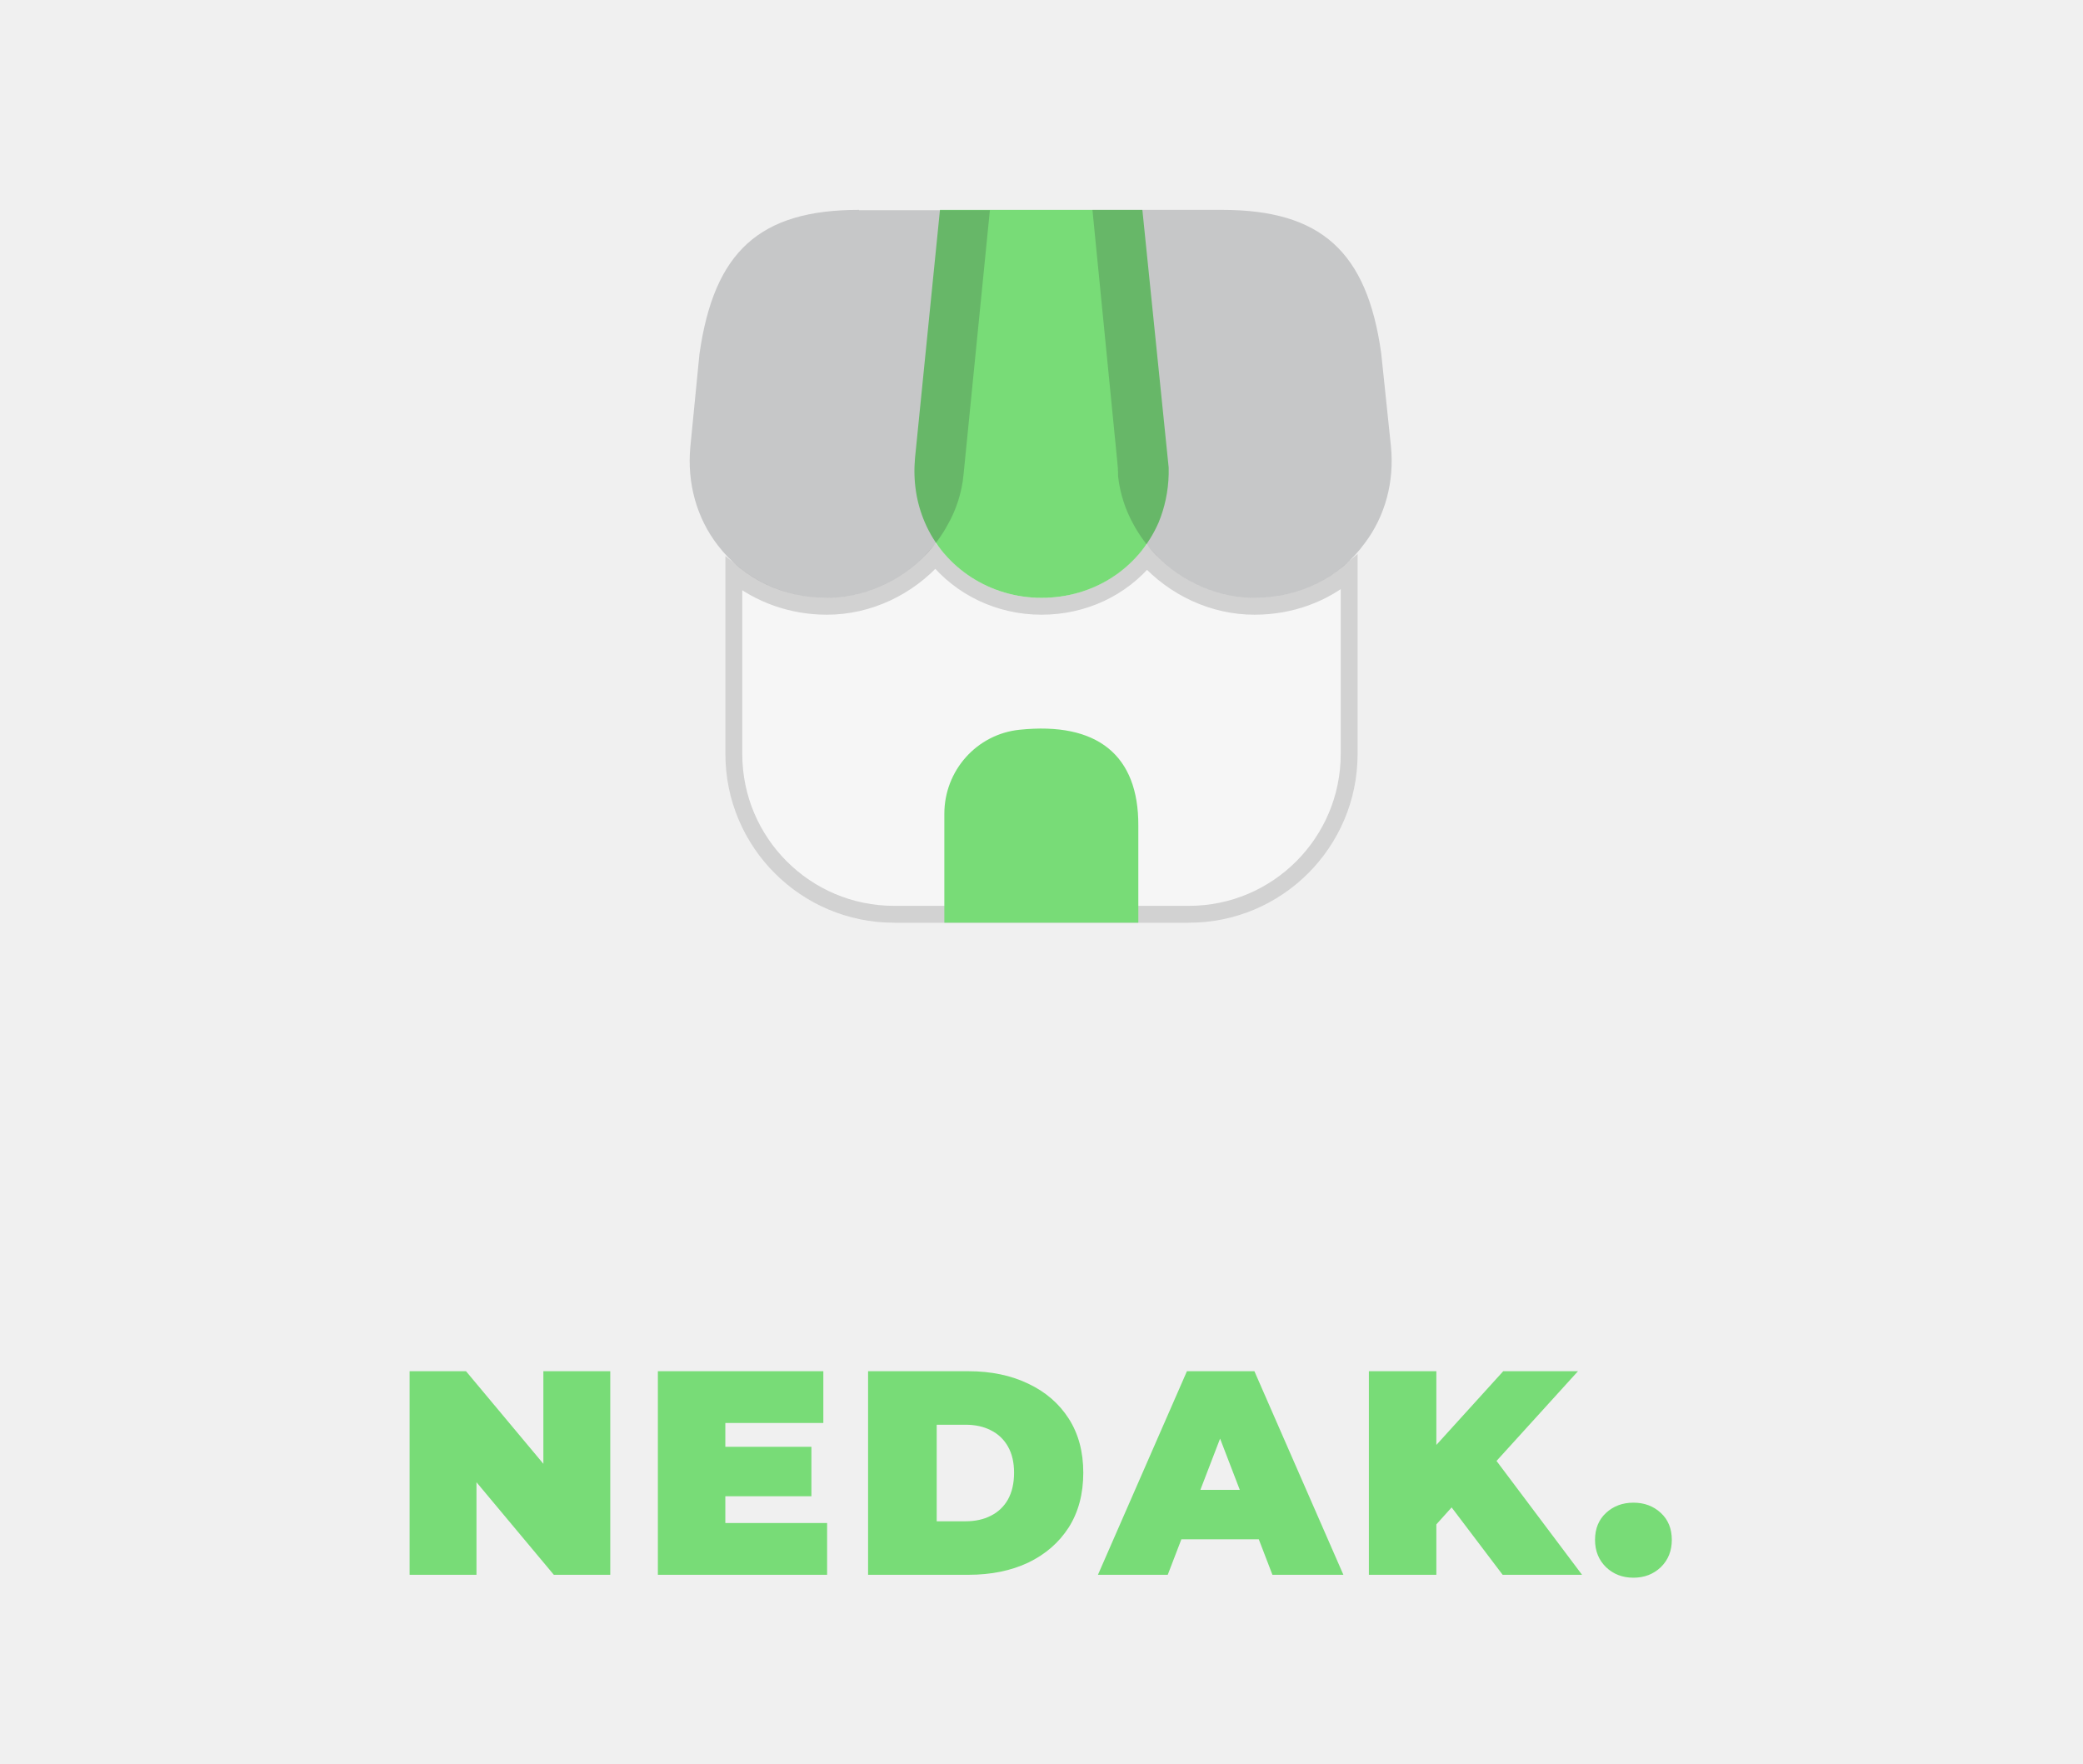
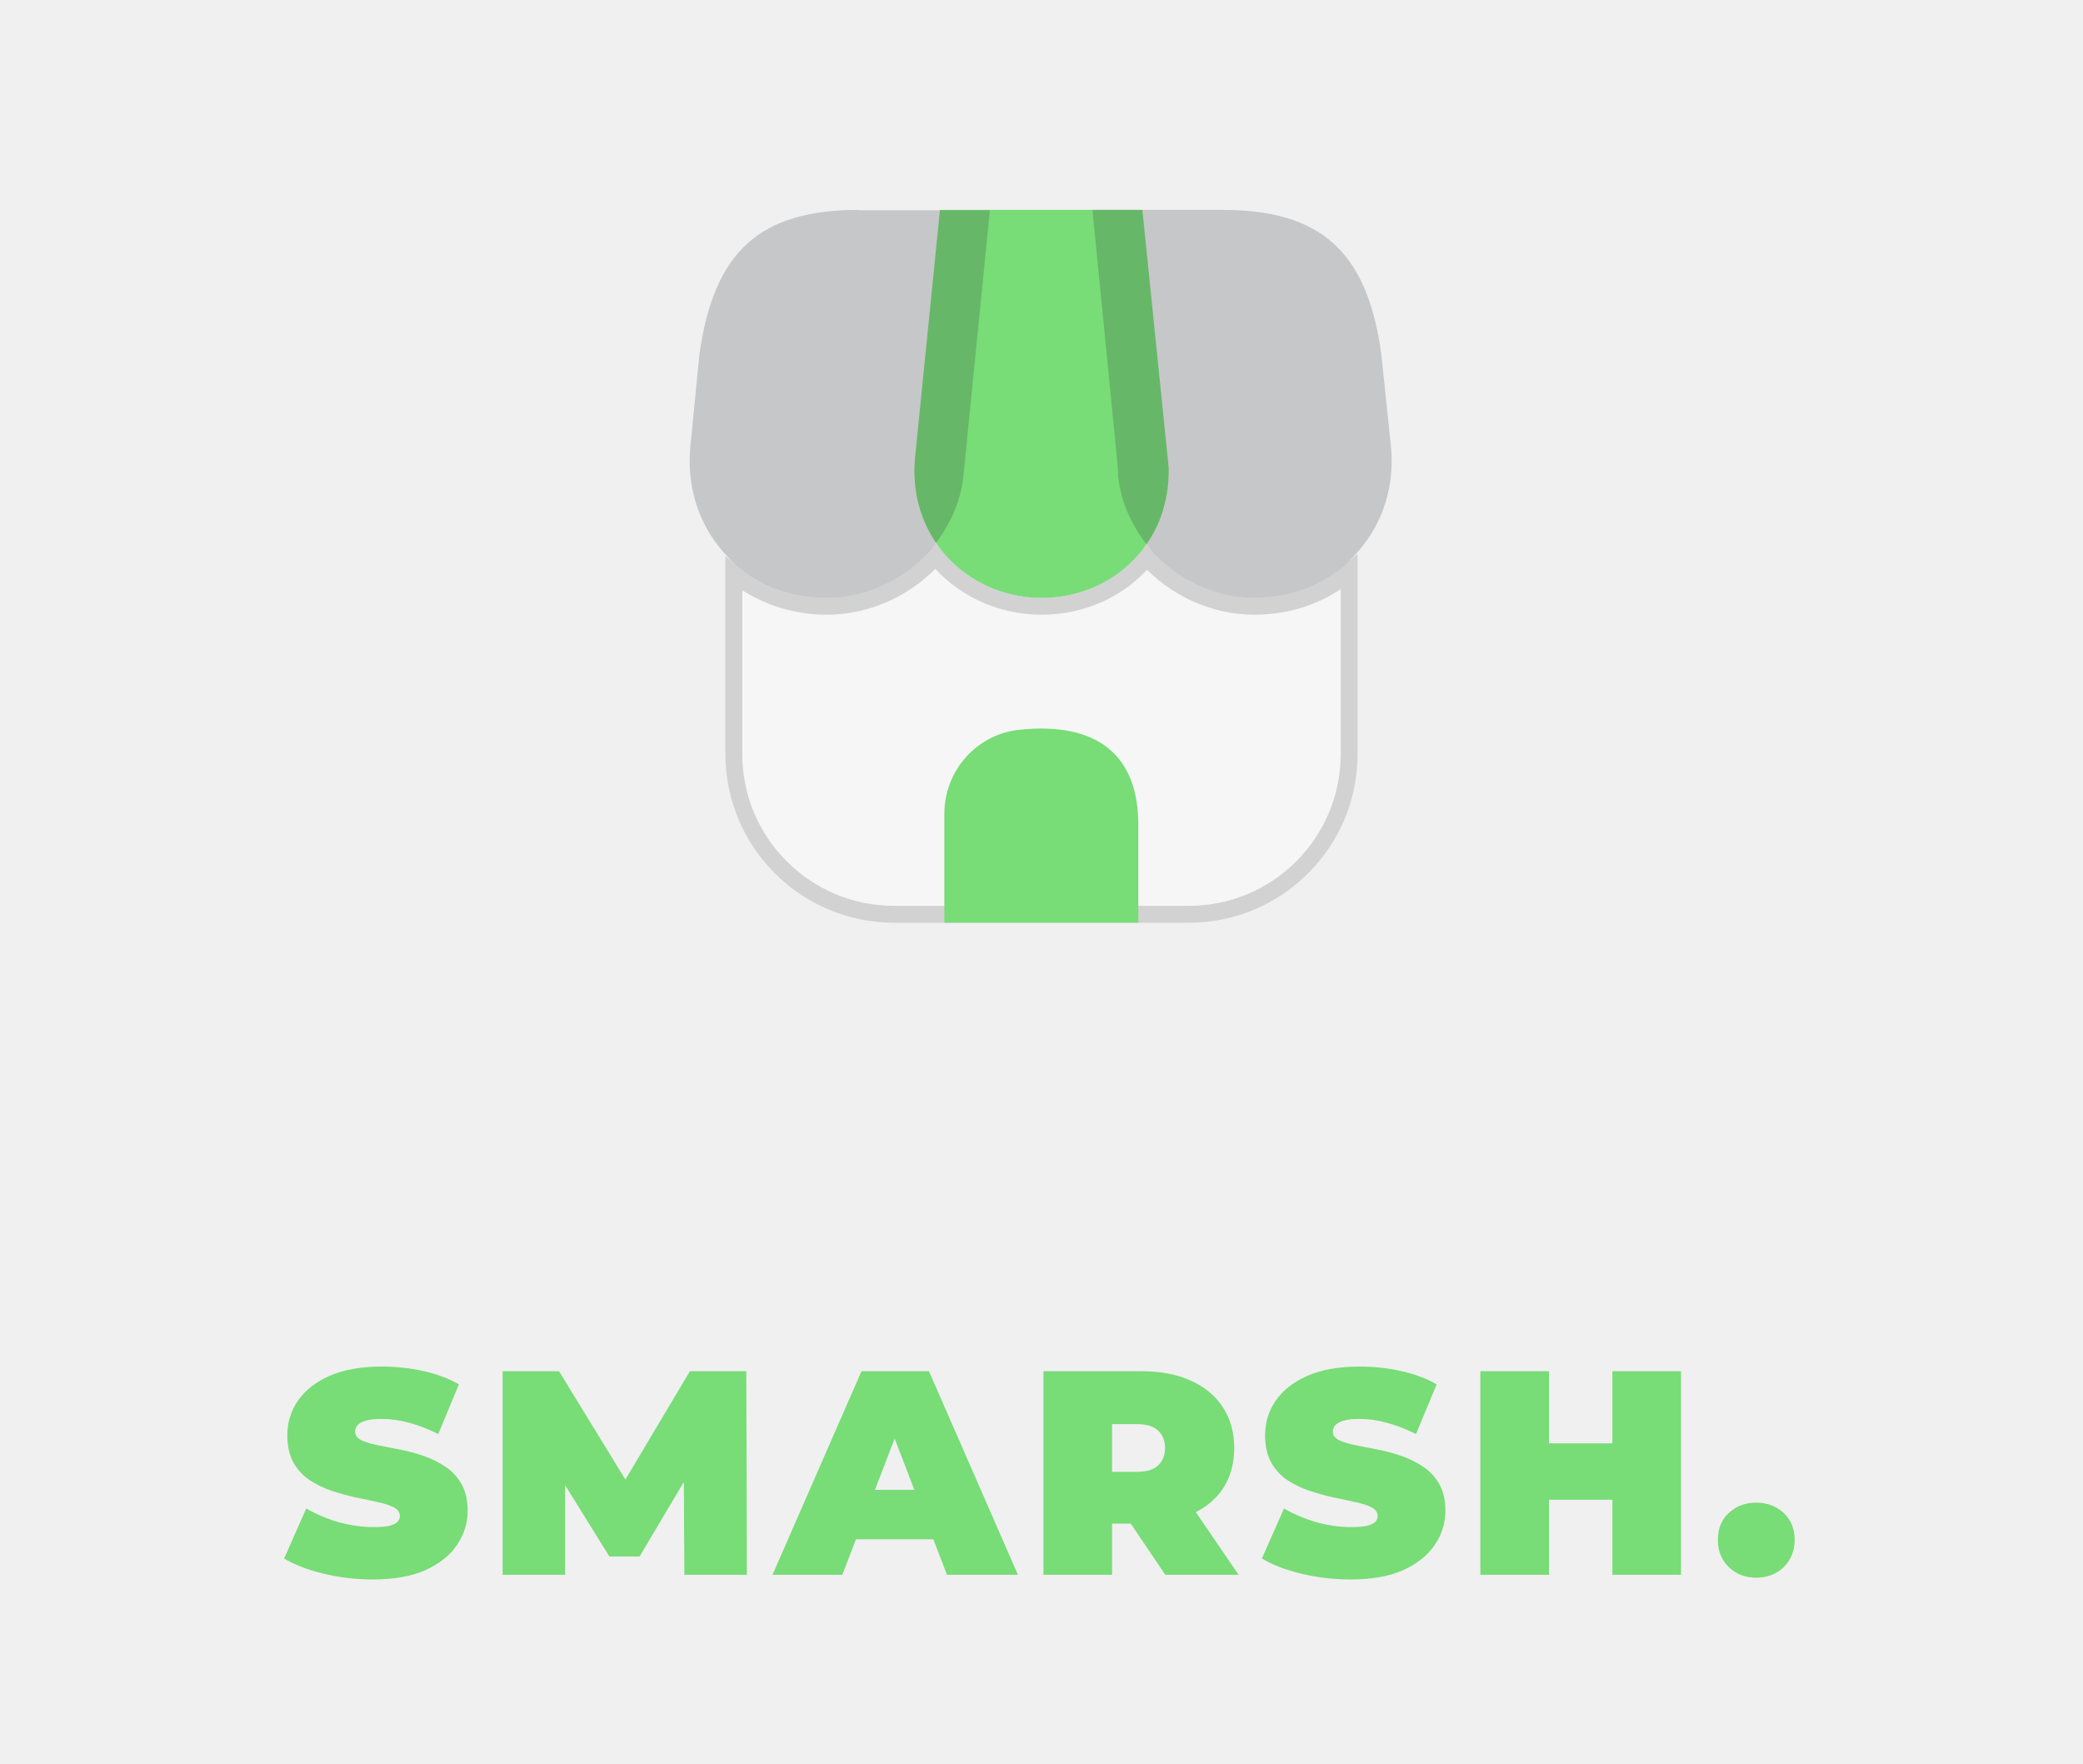
<svg xmlns="http://www.w3.org/2000/svg" width="795" height="673" viewBox="0 0 795 673" fill="none">
-   <path d="M156.327 601V523.305H177.859L217.372 570.588H207.383V523.305H232.911V601H211.379L171.865 553.717H181.855V601H156.327ZM275.056 552.163H309.686V571.032H275.056V552.163ZM276.832 581.243H315.68V601H251.082V523.305H314.237V543.062H276.832V581.243ZM331.313 601V523.305H369.605C378.263 523.305 385.884 524.896 392.47 528.078C399.055 531.186 404.198 535.626 407.898 541.397C411.597 547.169 413.447 554.05 413.447 562.042C413.447 570.107 411.597 577.063 407.898 582.908C404.198 588.68 399.055 593.157 392.47 596.338C385.884 599.446 378.263 601 369.605 601H331.313ZM357.507 580.577H368.495C372.195 580.577 375.414 579.874 378.152 578.469C380.964 577.063 383.146 574.991 384.7 572.253C386.254 569.441 387.031 566.037 387.031 562.042C387.031 558.12 386.254 554.79 384.7 552.052C383.146 549.315 380.964 547.243 378.152 545.837C375.414 544.431 372.195 543.728 368.495 543.728H357.507V580.577ZM419.042 601L453.006 523.305H478.756L512.72 601H485.637L460.553 535.736H470.764L445.68 601H419.042ZM439.243 587.459L445.902 568.59H481.642L488.301 587.459H439.243ZM545.869 584.351L544.426 555.604L573.728 523.305H602.253L569.399 559.489L554.859 574.362L545.869 584.351ZM522.45 601V523.305H548.2V601H522.45ZM573.506 601L550.642 570.81L567.624 552.829L603.807 601H573.506ZM623.414 602.11C619.27 602.11 615.792 600.778 612.98 598.114C610.169 595.376 608.763 591.899 608.763 587.681C608.763 583.389 610.169 579.948 612.98 577.359C615.792 574.769 619.27 573.474 623.414 573.474C627.557 573.474 631.035 574.769 633.847 577.359C636.659 579.948 638.065 583.389 638.065 587.681C638.065 591.899 636.659 595.376 633.847 598.114C631.035 600.778 627.557 602.11 623.414 602.11Z" fill="#78DC77" />
+   <path d="M142.296 602.776C135.784 602.776 129.494 602.036 123.427 600.556C117.359 599.076 112.365 597.152 108.443 594.784L116.878 575.694C120.578 577.84 124.685 579.578 129.198 580.91C133.786 582.168 138.226 582.797 142.518 582.797C145.033 582.797 146.994 582.649 148.4 582.353C149.88 581.983 150.953 581.502 151.619 580.91C152.285 580.244 152.618 579.467 152.618 578.58C152.618 577.174 151.841 576.064 150.287 575.25C148.733 574.436 146.661 573.77 144.071 573.252C141.556 572.66 138.781 572.068 135.747 571.476C132.713 570.81 129.642 569.959 126.535 568.923C123.501 567.887 120.689 566.518 118.099 564.816C115.583 563.115 113.549 560.895 111.995 558.157C110.441 555.345 109.664 551.867 109.664 547.724C109.664 542.914 110.996 538.548 113.66 534.627C116.397 530.631 120.43 527.449 125.758 525.081C131.159 522.713 137.856 521.529 145.847 521.529C151.101 521.529 156.281 522.084 161.386 523.194C166.492 524.304 171.08 526.006 175.149 528.3L167.269 547.28C163.421 545.356 159.684 543.913 156.059 542.951C152.507 541.989 149.029 541.508 145.625 541.508C143.11 541.508 141.112 541.73 139.632 542.174C138.152 542.618 137.079 543.21 136.413 543.95C135.821 544.69 135.525 545.504 135.525 546.392C135.525 547.724 136.302 548.797 137.856 549.611C139.41 550.35 141.445 550.979 143.96 551.497C146.55 552.015 149.362 552.57 152.396 553.162C155.504 553.754 158.574 554.568 161.608 555.604C164.642 556.64 167.417 558.009 169.933 559.711C172.522 561.413 174.594 563.633 176.148 566.37C177.702 569.108 178.479 572.512 178.479 576.582C178.479 581.317 177.11 585.683 174.372 589.679C171.709 593.601 167.713 596.782 162.385 599.224C157.058 601.592 150.361 602.776 142.296 602.776ZM191.823 601V523.305H213.356L244.434 574.029H233.112L263.302 523.305H284.835L285.057 601H261.194L260.972 559.267H264.745L244.101 594.007H232.557L211.025 559.267H215.687V601H191.823ZM294.835 601L328.799 523.305H354.549L388.513 601H361.431L336.347 535.736H346.558L321.474 601H294.835ZM315.036 587.459L321.696 568.59H357.435L364.095 587.459H315.036ZM398.243 601V523.305H435.647C442.899 523.305 449.152 524.489 454.405 526.857C459.733 529.225 463.84 532.629 466.725 537.068C469.611 541.434 471.054 546.614 471.054 552.607C471.054 558.601 469.611 563.781 466.725 568.146C463.84 572.438 459.733 575.731 454.405 578.025C449.152 580.318 442.899 581.465 435.647 581.465H412.783L424.437 570.699V601H398.243ZM444.749 601L425.658 572.697H453.406L472.719 601H444.749ZM424.437 573.585L412.783 561.709H433.983C437.608 561.709 440.272 560.895 441.974 559.267C443.75 557.639 444.638 555.419 444.638 552.607C444.638 549.796 443.75 547.576 441.974 545.948C440.272 544.32 437.608 543.506 433.983 543.506H412.783L424.437 531.63V573.585ZM515.464 602.776C508.952 602.776 502.663 602.036 496.595 600.556C490.528 599.076 485.533 597.152 481.611 594.784L490.047 575.694C493.746 577.84 497.853 579.578 502.367 580.91C506.955 582.168 511.394 582.797 515.686 582.797C518.202 582.797 520.163 582.649 521.569 582.353C523.048 581.983 524.121 581.502 524.787 580.91C525.453 580.244 525.786 579.467 525.786 578.58C525.786 577.174 525.009 576.064 523.455 575.25C521.902 574.436 519.83 573.77 517.24 573.252C514.724 572.66 511.949 572.068 508.915 571.476C505.882 570.81 502.811 569.959 499.703 568.923C496.669 567.887 493.857 566.518 491.268 564.816C488.752 563.115 486.717 560.895 485.163 558.157C483.609 555.345 482.832 551.867 482.832 547.724C482.832 542.914 484.164 538.548 486.828 534.627C489.566 530.631 493.599 527.449 498.926 525.081C504.328 522.713 511.024 521.529 519.016 521.529C524.269 521.529 529.449 522.084 534.555 523.194C539.66 524.304 544.248 526.006 548.318 528.3L540.437 547.28C536.59 545.356 532.853 543.913 529.227 542.951C525.675 541.989 522.198 541.508 518.794 541.508C516.278 541.508 514.28 541.73 512.8 542.174C511.32 542.618 510.247 543.21 509.581 543.95C508.989 544.69 508.693 545.504 508.693 546.392C508.693 547.724 509.47 548.797 511.024 549.611C512.578 550.35 514.613 550.979 517.129 551.497C519.719 552.015 522.531 552.57 525.564 553.162C528.672 553.754 531.743 554.568 534.777 555.604C537.81 556.64 540.585 558.009 543.101 559.711C545.691 561.413 547.763 563.633 549.317 566.37C550.871 569.108 551.648 572.512 551.648 576.582C551.648 581.317 550.279 585.683 547.541 589.679C544.877 593.601 540.881 596.782 535.554 599.224C530.226 601.592 523.529 602.776 515.464 602.776ZM615.382 523.305H641.576V601H615.382V523.305ZM591.186 601H564.992V523.305H591.186V601ZM617.158 572.364H589.41V550.831H617.158V572.364ZM670.291 602.11C666.148 602.11 662.67 600.778 659.858 598.114C657.046 595.376 655.64 591.899 655.64 587.681C655.64 583.389 657.046 579.948 659.858 577.359C662.67 574.769 666.148 573.474 670.291 573.474C674.435 573.474 677.913 574.769 680.725 577.359C683.536 579.948 684.942 583.389 684.942 587.681C684.942 591.899 683.536 595.376 680.725 598.114C677.913 600.778 674.435 602.11 670.291 602.11Z" fill="#78DC77" />
  <path opacity="0.4" d="M514.919 218.383V287.768C514.919 321.525 487.52 348.924 453.762 348.924H341.235C307.478 348.924 280.079 321.525 280.079 287.768V218.963C289.887 226.934 302.346 231.375 315.614 231.375C331.463 231.375 346.668 224.12 357.074 212.29C366.63 224.155 381.343 231.375 397.499 231.375C413.542 231.375 428.05 224.472 437.675 212.725C448.14 224.325 463.113 231.375 478.74 231.375C492.4 231.375 505.104 226.777 514.919 218.383Z" fill="white" stroke="#A4A4A4" stroke-width="6.438" />
  <path d="M435.998 80.094H358.748L349.22 174.854C348.448 183.609 349.735 191.849 352.954 199.316C360.421 216.826 377.931 228.156 397.501 228.156C417.329 228.156 434.453 217.084 442.178 199.445C444.495 193.909 445.911 187.471 446.04 180.905V178.459L435.998 80.094Z" fill="#78DC77" />
  <path opacity="0.6" d="M530.885 170.476L527.151 134.812C521.744 95.93 504.105 80.094 466.381 80.094H416.941L426.469 176.656C426.598 177.944 426.726 179.36 426.726 181.806C427.499 188.501 429.559 194.681 432.649 200.217C441.919 217.212 459.944 228.156 478.741 228.156C495.865 228.156 511.315 220.56 520.971 207.17C528.696 196.87 532.173 183.866 530.885 170.476Z" fill="#292D32" fill-opacity="0.35" />
  <path opacity="0.6" d="M327.845 80.094C289.992 80.094 272.482 95.93 266.946 135.199L263.47 170.605C262.182 184.381 265.916 197.771 274.027 208.2C283.812 220.946 298.876 228.156 315.614 228.156C334.411 228.156 352.436 217.213 361.577 200.475C364.925 194.681 367.114 187.986 367.757 181.034L377.8 80.222H327.845V80.094Z" fill="#292D32" fill-opacity="0.35" />
  <path d="M389.133 278.497C372.781 280.171 360.421 294.076 360.421 310.556V352.142H434.453V315.062C434.581 288.154 418.745 275.407 389.133 278.497Z" fill="#78DC77" />
</svg>
